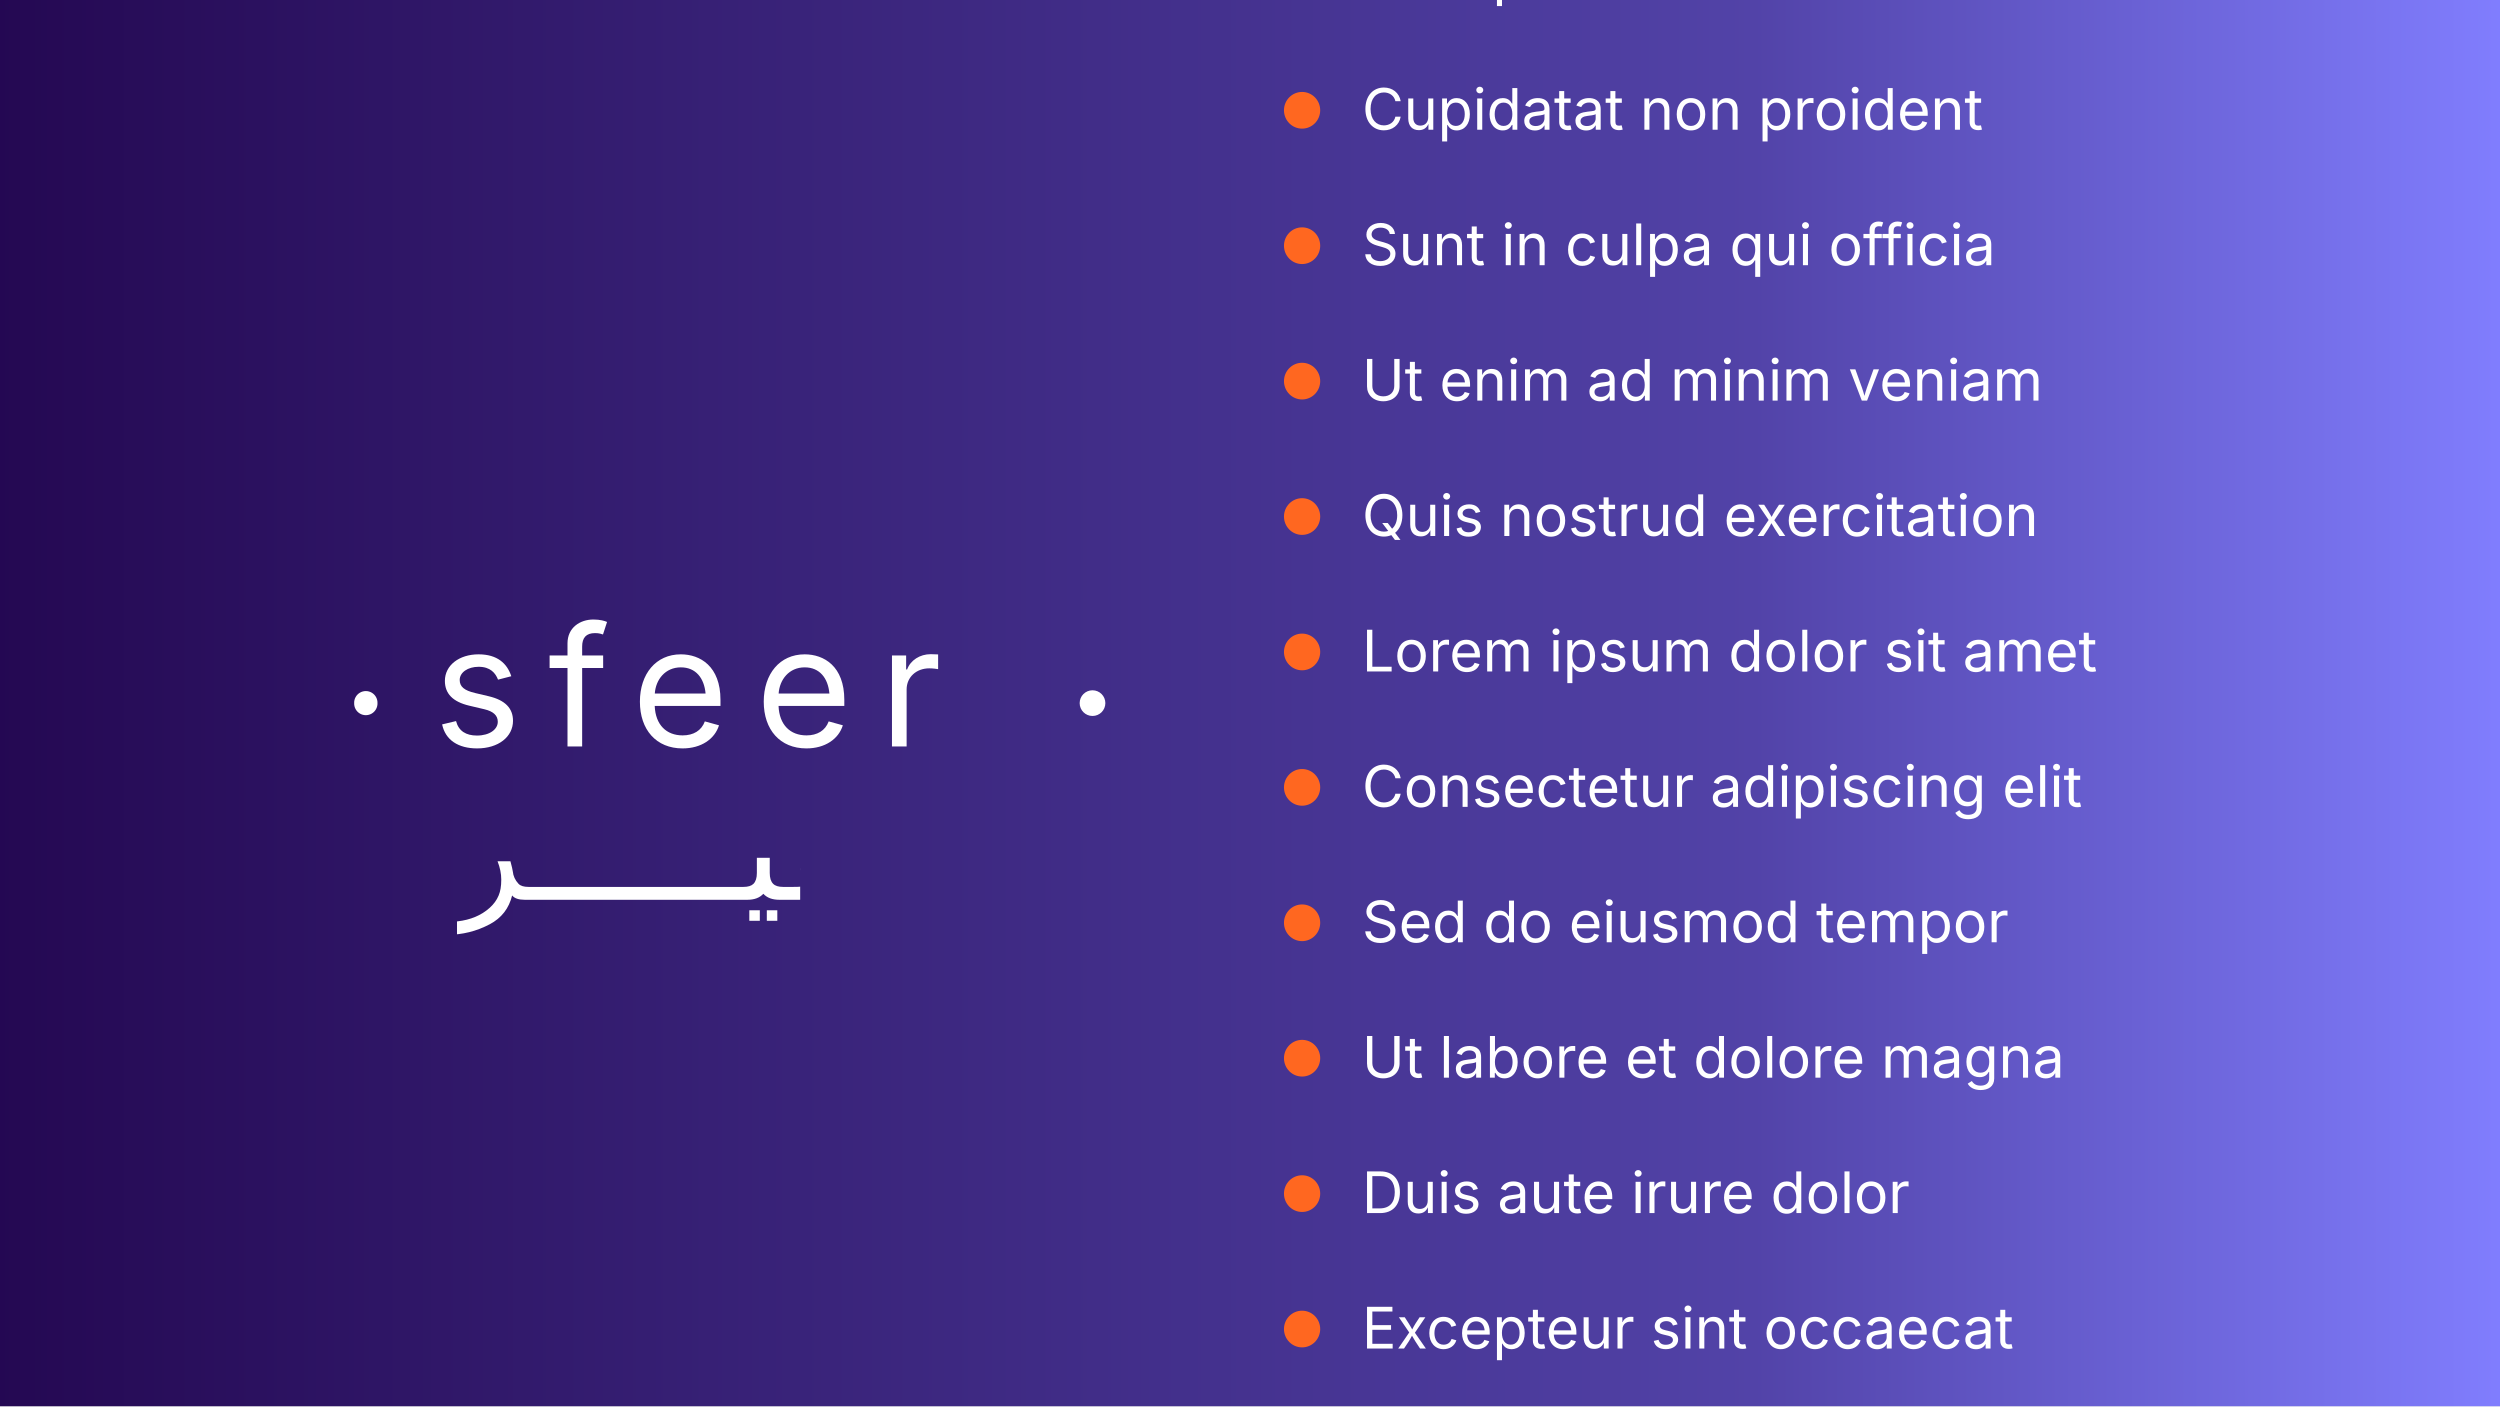
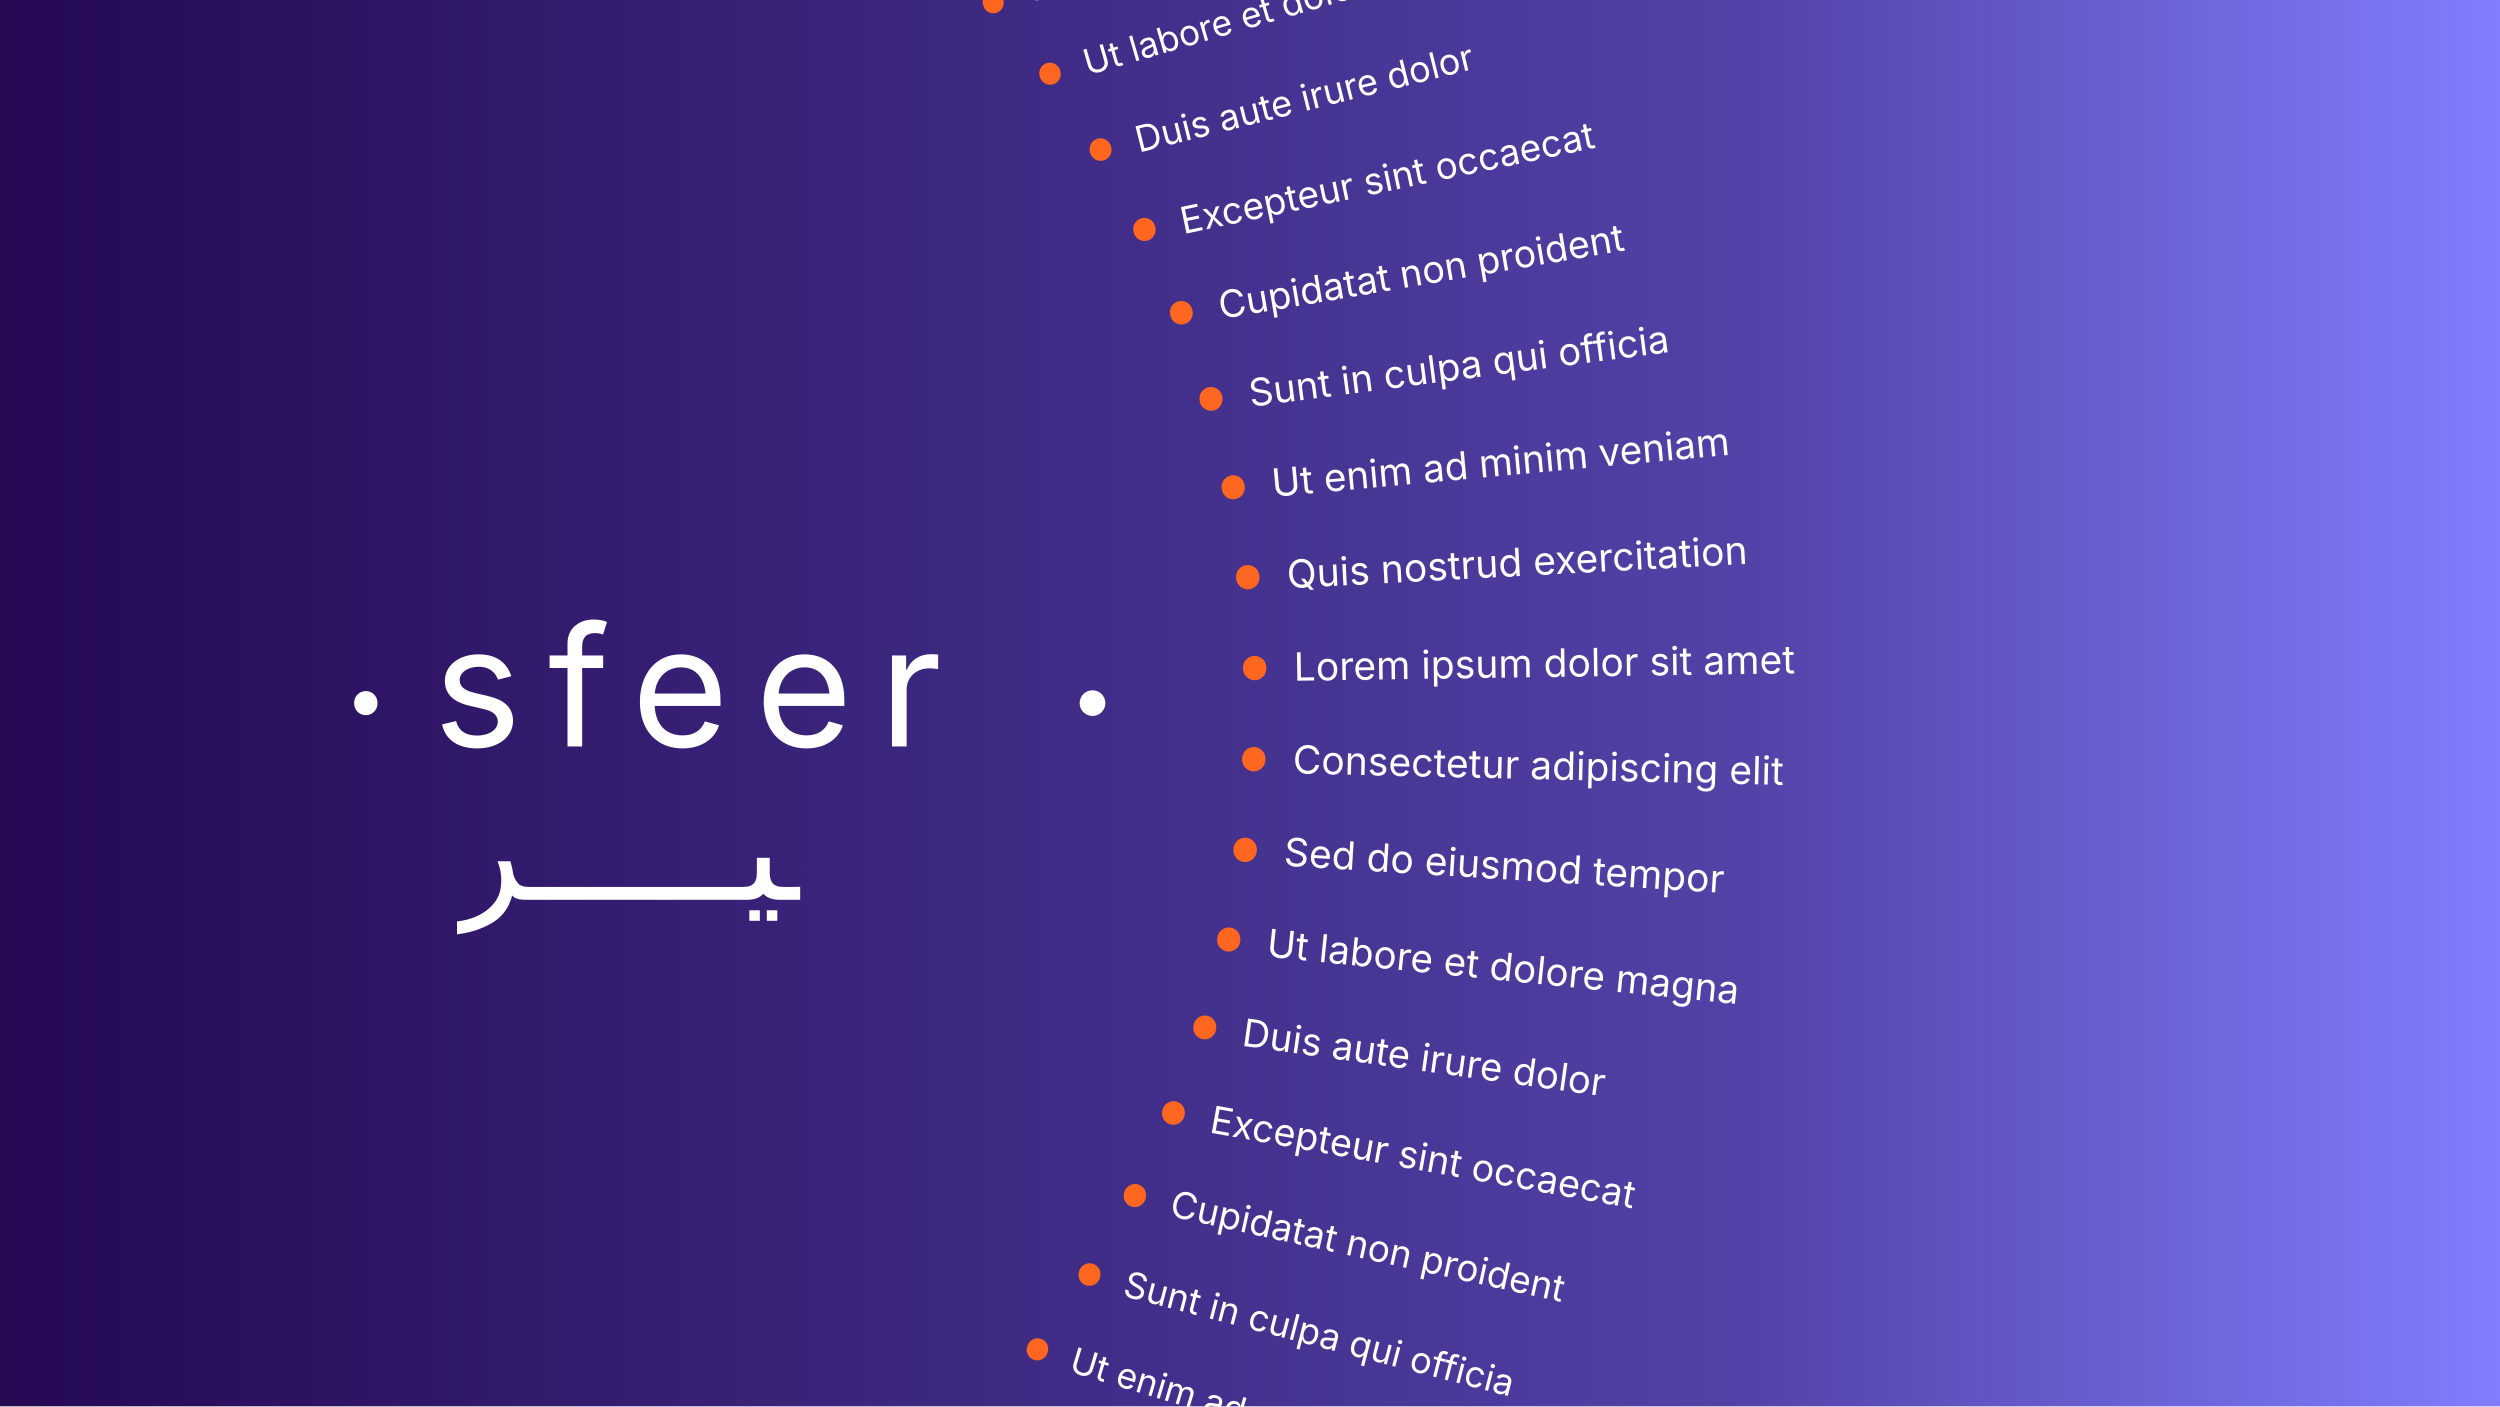
<svg xmlns="http://www.w3.org/2000/svg" viewBox="0 0 1920 1080" width="1920" height="1080">
  <defs>
    <linearGradient id="sfeerGrad" x1="0" y1="0" x2="1" y2="0">
      <stop offset="0" stop-color="#240852" />
      <stop offset="0.7" stop-color="#5243A8" />
      <stop offset="1" stop-color="#817EFF" />
    </linearGradient>
    <linearGradient id="sfeerGradU" gradientUnits="userSpaceOnUse" x1="0" y1="0" x2="1920" y2="0">
      <stop offset="0" stop-color="#240852" />
      <stop offset="0.7" stop-color="#5243A8" />
      <stop offset="1" stop-color="#817EFF" />
    </linearGradient>
  </defs>
  <rect id="fond" width="1920" height="1080" fill="url(#sfeerGrad)" />
  <g transform="translate(560 540) scale(1) translate(-960 -540)">
    <clipPath id="lgsw">
      <rect x="702.8" y="300" width="576.24" height="420" />
    </clipPath>
    <g clip-path="url(#lgsw)">
      <clipPath id="mot">
        <rect x="728.8" y="412" width="462.4" height="179.2" />
      </clipPath>
      <text clip-path="url(#mot)" x="732.8" y="573.28" font-family="Inter, 'Loew Riyadh Air', Arial, sans-serif" font-size="128" letter-spacing="20.48" fill="#FFFFFF" textLength="454.4" lengthAdjust="spacingAndGlyphs">sfeer</text>
      <clipPath id="ar">
        <rect x="750.98" y="578.4" width="263.55" height="153.6" />
      </clipPath>
      <text clip-path="url(#ar)" x="748.16" y="691.04" font-family="'Loew Riyadh Air Arabic', 'DejaVu Sans', sans-serif" font-size="110.08" fill="#FFFFFF" textLength="254.46" lengthAdjust="spacing">سفيـــــر</text>
    </g>
  </g>
  <path id="logo-point-g" d="M272 540a8.96 8.96 0 1 0 17.91 0a8.96 8.96 0 1 0 -17.91 0Z" fill="#FFFFFF" />
  <path id="logo-point-d" d="M829.18 540a9.86 9.86 0 1 0 19.73 0a9.86 9.86 0 1 0 -19.73 0Z" fill="#FFFFFF" />
  <clipPath id="lic">
    <rect x="0" y="-60" width="1920" height="1200" />
  </clipPath>
  <g clip-path="url(#lic)">
-     <clipPath id="lit19">
-       <rect x="1042" y="-63.3" width="546" height="70.4" />
-     </clipPath>
-     <text clip-path="url(#lit19)" x="1046" y="-4.34" font-family="Inter, 'Loew Riyadh Air', Arial, sans-serif" font-size="44" fill="#FFFFFF">Excepteur sint occaecat</text>
-     <clipPath id="lit20">
-       <rect x="1042" y="40.7" width="524" height="70.4" />
-     </clipPath>
-     <text clip-path="url(#lit20)" x="1046" y="99.66" font-family="Inter, 'Loew Riyadh Air', Arial, sans-serif" font-size="44" fill="#FFFFFF">Cupidatat non proident</text>
-     <clipPath id="lit21">
-       <rect x="1042" y="144.7" width="590" height="70.4" />
-     </clipPath>
-     <text clip-path="url(#lit21)" x="1046" y="203.66" font-family="Inter, 'Loew Riyadh Air', Arial, sans-serif" font-size="44" fill="#FFFFFF">Sunt in culpa qui officia</text>
-     <clipPath id="lit22">
-       <rect x="1042" y="248.7" width="546" height="70.4" />
-     </clipPath>
-     <text clip-path="url(#lit22)" x="1046" y="307.66" font-family="Inter, 'Loew Riyadh Air', Arial, sans-serif" font-size="44" fill="#FFFFFF">Ut enim ad minim veniam</text>
-     <clipPath id="lit23">
-       <rect x="1042" y="352.7" width="590" height="70.4" />
-     </clipPath>
-     <text clip-path="url(#lit23)" x="1046" y="411.66" font-family="Inter, 'Loew Riyadh Air', Arial, sans-serif" font-size="44" fill="#FFFFFF">Quis nostrud exercitation</text>
-     <clipPath id="lit24">
-       <rect x="1042" y="456.7" width="612" height="70.4" />
-     </clipPath>
-     <text clip-path="url(#lit24)" x="1046" y="515.66" font-family="Inter, 'Loew Riyadh Air', Arial, sans-serif" font-size="44" fill="#FFFFFF">Lorem ipsum dolor sit amet</text>
-     <clipPath id="lit25">
-       <rect x="1042" y="560.7" width="634" height="70.4" />
-     </clipPath>
-     <text clip-path="url(#lit25)" x="1046" y="619.66" font-family="Inter, 'Loew Riyadh Air', Arial, sans-serif" font-size="44" fill="#FFFFFF">Consectetur adipiscing elit</text>
-     <clipPath id="lit26">
-       <rect x="1042" y="664.7" width="502" height="70.4" />
-     </clipPath>
-     <text clip-path="url(#lit26)" x="1046" y="723.66" font-family="Inter, 'Loew Riyadh Air', Arial, sans-serif" font-size="44" fill="#FFFFFF">Sed do eiusmod tempor</text>
-     <clipPath id="lit27">
-       <rect x="1042" y="768.7" width="590" height="70.4" />
-     </clipPath>
-     <text clip-path="url(#lit27)" x="1046" y="827.66" font-family="Inter, 'Loew Riyadh Air', Arial, sans-serif" font-size="44" fill="#FFFFFF">Ut labore et dolore magna</text>
-     <clipPath id="lit28">
-       <rect x="1042" y="872.7" width="502" height="70.4" />
-     </clipPath>
-     <text clip-path="url(#lit28)" x="1046" y="931.66" font-family="Inter, 'Loew Riyadh Air', Arial, sans-serif" font-size="44" fill="#FFFFFF">Duis aute irure dolor</text>
-     <clipPath id="lit29">
-       <rect x="1042" y="976.7" width="546" height="70.4" />
-     </clipPath>
-     <text clip-path="url(#lit29)" x="1046" y="1035.66" font-family="Inter, 'Loew Riyadh Air', Arial, sans-serif" font-size="44" fill="#FFFFFF">Excepteur sint occaecat</text>
-     <clipPath id="lit30">
-       <rect x="1042" y="1080.7" width="524" height="70.4" />
-     </clipPath>
-     <text clip-path="url(#lit30)" x="1046" y="1139.66" font-family="Inter, 'Loew Riyadh Air', Arial, sans-serif" font-size="44" fill="#FFFFFF">Cupidatat non proident</text>
-     <path d="M986.09 -19.3a13.91 14.09 0 1 0 27.82 0a13.91 14.09 0 1 0 -27.82 0Z" fill="#FF6720" />
-     <path d="M986.09 84.7a13.91 14.09 0 1 0 27.82 0a13.91 14.09 0 1 0 -27.82 0Z" fill="#FF6720" />
-     <path d="M986.09 188.7a13.91 14.09 0 1 0 27.82 0a13.91 14.09 0 1 0 -27.82 0Z" fill="#FF6720" />
-     <path d="M986.09 292.7a13.91 14.09 0 1 0 27.82 0a13.91 14.09 0 1 0 -27.82 0Z" fill="#FF6720" />
-     <path d="M986.09 396.7a13.91 14.09 0 1 0 27.82 0a13.91 14.09 0 1 0 -27.82 0Z" fill="#FF6720" />
-     <path d="M986.09 500.7a13.91 14.09 0 1 0 27.82 0a13.91 14.09 0 1 0 -27.82 0Z" fill="#FF6720" />
-     <path d="M986.09 604.7a13.91 14.09 0 1 0 27.82 0a13.91 14.09 0 1 0 -27.82 0Z" fill="#FF6720" />
-     <path d="M986.09 708.7a13.91 14.09 0 1 0 27.82 0a13.91 14.09 0 1 0 -27.82 0Z" fill="#FF6720" />
-     <path d="M986.09 812.7a13.91 14.09 0 1 0 27.82 0a13.91 14.09 0 1 0 -27.82 0Z" fill="#FF6720" />
-     <path d="M986.09 916.7a13.91 14.09 0 1 0 27.82 0a13.91 14.09 0 1 0 -27.82 0Z" fill="#FF6720" />
-     <path d="M986.09 1020.7a13.91 14.09 0 1 0 27.82 0a13.91 14.09 0 1 0 -27.82 0Z" fill="#FF6720" />
-     <path d="M986.09 1124.7a13.91 14.09 0 1 0 27.82 0a13.91 14.09 0 1 0 -27.82 0Z" fill="#FF6720" />
+     <g transform="translate(606.32 -137.27) rotate(-25.06) scale(0.8)">
+       <clipPath id="lit13">
+         <rect x="26.0" y="-30" width="405" height="48" />
+       </clipPath>
+       <text clip-path="url(#lit13)" x="30.0" y="10.2" font-family="Inter, 'Loew Riyadh Air', Arial, sans-serif" font-size="30" fill="#FFFFFF">Quis nostrud exercitation</text>
+     </g>
+     <g transform="translate(662.38 -95.39) rotate(-22.86) scale(0.83)">
+       <clipPath id="lit14">
+         <rect x="26.0" y="-30" width="420" height="48" />
+       </clipPath>
+       <text clip-path="url(#lit14)" x="30.0" y="10.2" font-family="Inter, 'Loew Riyadh Air', Arial, sans-serif" font-size="30" fill="#FFFFFF">Lorem ipsum dolor sit amet</text>
+     </g>
+     <g transform="translate(714.67 -48.88) rotate(-20.66) scale(0.86)">
+       <clipPath id="lit15">
+         <rect x="26.0" y="-30" width="435" height="48" />
+       </clipPath>
+       <text clip-path="url(#lit15)" x="30.0" y="10.2" font-family="Inter, 'Loew Riyadh Air', Arial, sans-serif" font-size="30" fill="#FFFFFF">Consectetur adipiscing elit</text>
+     </g>
+     <g transform="translate(762.8 1.92) rotate(-18.45) scale(0.89)">
+       <clipPath id="lit16">
+         <rect x="26.0" y="-30" width="345" height="48" />
+       </clipPath>
+       <text clip-path="url(#lit16)" x="30.0" y="10.2" font-family="Inter, 'Loew Riyadh Air', Arial, sans-serif" font-size="30" fill="#FFFFFF">Sed do eiusmod tempor</text>
+     </g>
+     <g transform="translate(806.43 56.63) rotate(-16.25) scale(0.91)">
+       <clipPath id="lit17">
+         <rect x="26.0" y="-30" width="405" height="48" />
+       </clipPath>
+       <text clip-path="url(#lit17)" x="30.0" y="10.2" font-family="Inter, 'Loew Riyadh Air', Arial, sans-serif" font-size="30" fill="#FFFFFF">Ut labore et dolore magna</text>
+     </g>
+     <g transform="translate(845.23 114.87) rotate(-14.05) scale(0.93)">
+       <clipPath id="lit18">
+         <rect x="26.0" y="-30" width="345" height="48" />
+       </clipPath>
+       <text clip-path="url(#lit18)" x="30.0" y="10.2" font-family="Inter, 'Loew Riyadh Air', Arial, sans-serif" font-size="30" fill="#FFFFFF">Duis aute irure dolor</text>
+     </g>
+     <g transform="translate(878.92 176.2) rotate(-11.85) scale(0.95)">
+       <clipPath id="lit19">
+         <rect x="26.0" y="-30" width="375" height="48" />
+       </clipPath>
+       <text clip-path="url(#lit19)" x="30.0" y="10.2" font-family="Inter, 'Loew Riyadh Air', Arial, sans-serif" font-size="30" fill="#FFFFFF">Excepteur sint occaecat</text>
+     </g>
+     <g transform="translate(907.26 240.19) rotate(-9.65) scale(0.97)">
+       <clipPath id="lit20">
+         <rect x="26.0" y="-30" width="360" height="48" />
+       </clipPath>
+       <text clip-path="url(#lit20)" x="30.0" y="10.2" font-family="Inter, 'Loew Riyadh Air', Arial, sans-serif" font-size="30" fill="#FFFFFF">Cupidatat non proident</text>
+     </g>
+     <g transform="translate(930.05 306.35) rotate(-7.45) scale(0.98)">
+       <clipPath id="lit21">
+         <rect x="26.0" y="-30" width="405" height="48" />
+       </clipPath>
+       <text clip-path="url(#lit21)" x="30.0" y="10.2" font-family="Inter, 'Loew Riyadh Air', Arial, sans-serif" font-size="30" fill="#FFFFFF">Sunt in culpa qui officia</text>
+     </g>
+     <g transform="translate(947.11 374.22) rotate(-5.25) scale(0.99)">
+       <clipPath id="lit22">
+         <rect x="26.0" y="-30" width="375" height="48" />
+       </clipPath>
+       <text clip-path="url(#lit22)" x="30.0" y="10.2" font-family="Inter, 'Loew Riyadh Air', Arial, sans-serif" font-size="30" fill="#FFFFFF">Ut enim ad minim veniam</text>
+     </g>
+     <g transform="translate(958.32 443.29) rotate(-3.05) scale(1)">
+       <clipPath id="lit23">
+         <rect x="26.0" y="-30" width="405" height="48" />
+       </clipPath>
+       <text clip-path="url(#lit23)" x="30.0" y="10.2" font-family="Inter, 'Loew Riyadh Air', Arial, sans-serif" font-size="30" fill="#FFFFFF">Quis nostrud exercitation</text>
+     </g>
+     <g transform="translate(963.6 513.07) rotate(-0.85) scale(1)">
+       <clipPath id="lit24">
+         <rect x="26.0" y="-30" width="420" height="48" />
+       </clipPath>
+       <text clip-path="url(#lit24)" x="30.0" y="10.2" font-family="Inter, 'Loew Riyadh Air', Arial, sans-serif" font-size="30" fill="#FFFFFF">Lorem ipsum dolor sit amet</text>
+     </g>
+     <g transform="translate(962.91 583.05) rotate(1.35) scale(1)">
+       <clipPath id="lit25">
+         <rect x="26.0" y="-30" width="435" height="48" />
+       </clipPath>
+       <text clip-path="url(#lit25)" x="30.0" y="10.2" font-family="Inter, 'Loew Riyadh Air', Arial, sans-serif" font-size="30" fill="#FFFFFF">Consectetur adipiscing elit</text>
+     </g>
+     <g transform="translate(956.26 652.71) rotate(3.56) scale(1)">
+       <clipPath id="lit26">
+         <rect x="26.0" y="-30" width="345" height="48" />
+       </clipPath>
+       <text clip-path="url(#lit26)" x="30.0" y="10.2" font-family="Inter, 'Loew Riyadh Air', Arial, sans-serif" font-size="30" fill="#FFFFFF">Sed do eiusmod tempor</text>
+     </g>
+     <g transform="translate(943.69 721.55) rotate(5.76) scale(0.99)">
+       <clipPath id="lit27">
+         <rect x="26.0" y="-30" width="405" height="48" />
+       </clipPath>
+       <text clip-path="url(#lit27)" x="30.0" y="10.2" font-family="Inter, 'Loew Riyadh Air', Arial, sans-serif" font-size="30" fill="#FFFFFF">Ut labore et dolore magna</text>
+     </g>
+     <g transform="translate(925.3 789.07) rotate(7.96) scale(0.98)">
+       <clipPath id="lit28">
+         <rect x="26.0" y="-30" width="345" height="48" />
+       </clipPath>
+       <text clip-path="url(#lit28)" x="30.0" y="10.2" font-family="Inter, 'Loew Riyadh Air', Arial, sans-serif" font-size="30" fill="#FFFFFF">Duis aute irure dolor</text>
+     </g>
+     <g transform="translate(901.22 854.78) rotate(10.16) scale(0.97)">
+       <clipPath id="lit29">
+         <rect x="26.0" y="-30" width="375" height="48" />
+       </clipPath>
+       <text clip-path="url(#lit29)" x="30.0" y="10.2" font-family="Inter, 'Loew Riyadh Air', Arial, sans-serif" font-size="30" fill="#FFFFFF">Excepteur sint occaecat</text>
+     </g>
+     <g transform="translate(871.62 918.19) rotate(12.36) scale(0.95)">
+       <clipPath id="lit30">
+         <rect x="26.0" y="-30" width="360" height="48" />
+       </clipPath>
+       <text clip-path="url(#lit30)" x="30.0" y="10.2" font-family="Inter, 'Loew Riyadh Air', Arial, sans-serif" font-size="30" fill="#FFFFFF">Cupidatat non proident</text>
+     </g>
+     <g transform="translate(836.73 978.85) rotate(14.56) scale(0.93)">
+       <clipPath id="lit31">
+         <rect x="26.0" y="-30" width="405" height="48" />
+       </clipPath>
+       <text clip-path="url(#lit31)" x="30.0" y="10.2" font-family="Inter, 'Loew Riyadh Air', Arial, sans-serif" font-size="30" fill="#FFFFFF">Sunt in culpa qui officia</text>
+     </g>
+     <g transform="translate(796.79 1036.31) rotate(16.76) scale(0.91)">
+       <clipPath id="lit32">
+         <rect x="26.0" y="-30" width="375" height="48" />
+       </clipPath>
+       <text clip-path="url(#lit32)" x="30.0" y="10.2" font-family="Inter, 'Loew Riyadh Air', Arial, sans-serif" font-size="30" fill="#FFFFFF">Ut enim ad minim veniam</text>
+     </g>
+     <path transform="translate(606.32 -137.27) rotate(-25.06) scale(0.8)" d="M-8.97 0a8.97 9.03 0 1 0 17.93 0a8.97 9.03 0 1 0 -17.93 0Z" fill="#FF6720" />
+     <path transform="translate(662.38 -95.39) rotate(-22.86) scale(0.83)" d="M-8.97 0a8.97 9.03 0 1 0 17.93 0a8.97 9.03 0 1 0 -17.93 0Z" fill="#FF6720" />
+     <path transform="translate(714.67 -48.88) rotate(-20.66) scale(0.86)" d="M-8.97 0a8.97 9.03 0 1 0 17.93 0a8.97 9.03 0 1 0 -17.93 0Z" fill="#FF6720" />
+     <path transform="translate(762.8 1.92) rotate(-18.45) scale(0.89)" d="M-8.97 0a8.97 9.03 0 1 0 17.93 0a8.97 9.03 0 1 0 -17.93 0Z" fill="#FF6720" />
+     <path transform="translate(806.43 56.63) rotate(-16.25) scale(0.91)" d="M-8.97 0a8.97 9.03 0 1 0 17.93 0a8.97 9.03 0 1 0 -17.93 0Z" fill="#FF6720" />
+     <path transform="translate(845.23 114.87) rotate(-14.05) scale(0.93)" d="M-8.97 0a8.97 9.03 0 1 0 17.93 0a8.97 9.03 0 1 0 -17.93 0Z" fill="#FF6720" />
+     <path transform="translate(878.92 176.2) rotate(-11.85) scale(0.95)" d="M-8.97 0a8.97 9.03 0 1 0 17.93 0a8.97 9.03 0 1 0 -17.93 0Z" fill="#FF6720" />
+     <path transform="translate(907.26 240.19) rotate(-9.65) scale(0.97)" d="M-8.97 0a8.97 9.03 0 1 0 17.93 0a8.97 9.03 0 1 0 -17.93 0Z" fill="#FF6720" />
+     <path transform="translate(930.05 306.35) rotate(-7.45) scale(0.98)" d="M-8.97 0a8.97 9.03 0 1 0 17.93 0a8.97 9.03 0 1 0 -17.93 0Z" fill="#FF6720" />
+     <path transform="translate(947.11 374.22) rotate(-5.25) scale(0.99)" d="M-8.97 0a8.97 9.03 0 1 0 17.93 0a8.97 9.03 0 1 0 -17.93 0Z" fill="#FF6720" />
+     <path transform="translate(958.32 443.29) rotate(-3.05) scale(1)" d="M-8.97 0a8.97 9.03 0 1 0 17.93 0a8.97 9.03 0 1 0 -17.93 0Z" fill="#FF6720" />
+     <path transform="translate(963.6 513.07) rotate(-0.85) scale(1)" d="M-8.97 0a8.97 9.03 0 1 0 17.93 0a8.97 9.03 0 1 0 -17.93 0Z" fill="#FF6720" />
+     <path transform="translate(962.91 583.05) rotate(1.35) scale(1)" d="M-8.97 0a8.97 9.03 0 1 0 17.93 0a8.97 9.03 0 1 0 -17.93 0Z" fill="#FF6720" />
+     <path transform="translate(956.26 652.71) rotate(3.56) scale(1)" d="M-8.97 0a8.97 9.03 0 1 0 17.93 0a8.97 9.03 0 1 0 -17.93 0Z" fill="#FF6720" />
+     <path transform="translate(943.69 721.55) rotate(5.76) scale(0.99)" d="M-8.97 0a8.97 9.03 0 1 0 17.93 0a8.97 9.03 0 1 0 -17.93 0Z" fill="#FF6720" />
+     <path transform="translate(925.3 789.07) rotate(7.96) scale(0.98)" d="M-8.97 0a8.97 9.03 0 1 0 17.93 0a8.97 9.03 0 1 0 -17.93 0Z" fill="#FF6720" />
+     <path transform="translate(901.22 854.78) rotate(10.16) scale(0.97)" d="M-8.97 0a8.97 9.03 0 1 0 17.93 0a8.97 9.03 0 1 0 -17.93 0Z" fill="#FF6720" />
+     <path transform="translate(871.62 918.19) rotate(12.36) scale(0.95)" d="M-8.97 0a8.97 9.03 0 1 0 17.93 0a8.97 9.03 0 1 0 -17.93 0Z" fill="#FF6720" />
+     <path transform="translate(836.73 978.85) rotate(14.56) scale(0.93)" d="M-8.97 0a8.97 9.03 0 1 0 17.93 0a8.97 9.03 0 1 0 -17.93 0Z" fill="#FF6720" />
+     <path transform="translate(796.79 1036.31) rotate(16.76) scale(0.91)" d="M-8.97 0a8.97 9.03 0 1 0 17.93 0a8.97 9.03 0 1 0 -17.93 0Z" fill="#FF6720" />
  </g>
</svg>
